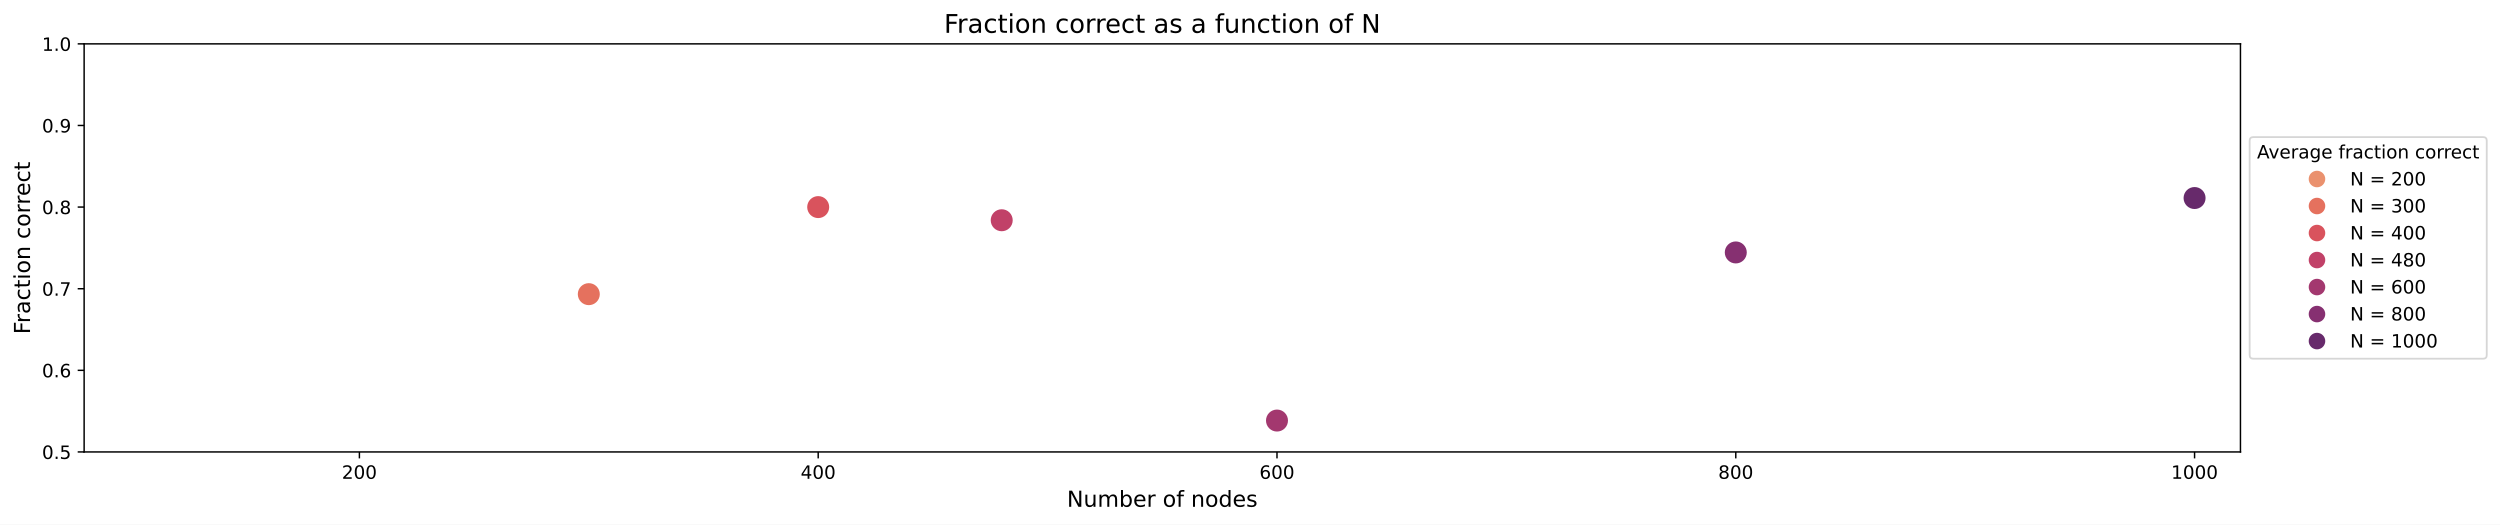
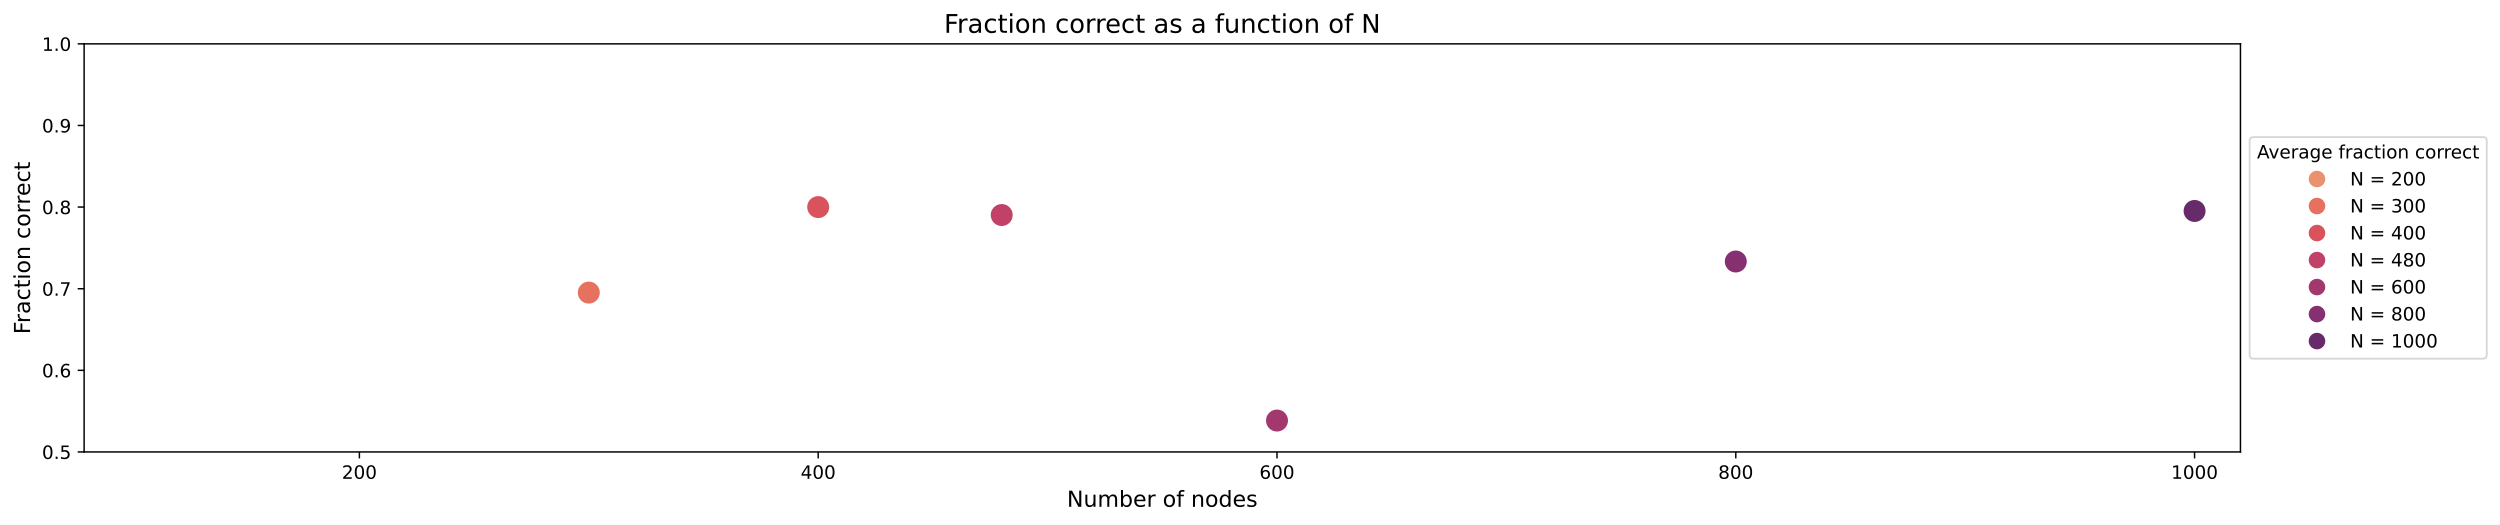
<svg xmlns="http://www.w3.org/2000/svg" xmlns:xlink="http://www.w3.org/1999/xlink" width="1358.562pt" height="285.09pt" viewBox="0 0 1358.562 285.09" version="1.1">
  <defs>
    <style type="text/css">*{stroke-linejoin: round; stroke-linecap: butt}</style>
  </defs>
  <g id="figure_1">
    <g id="patch_1">
      <path d="M 0 285.09  L 1358.562 285.09  L 1358.562 0  L 0 0  z " style="fill: #ffffff" />
    </g>
    <g id="axes_1">
      <g id="patch_2">
        <path d="M 45.717 245.598  L 1217.517 245.598  L 1217.517 23.838  L 45.717 23.838  z " style="fill: #ffffff" />
      </g>
      <g id="PathCollection_1">
        <defs>
-           <path id="C0_0_7d9f4963f1" d="M 0 5.477  C 1.453 5.477 2.846 4.9 3.873 3.873  C 4.9 2.846 5.477 1.453 5.477 -0  C 5.477 -1.453 4.9 -2.846 3.873 -3.873  C 2.846 -4.9 1.453 -5.477 0 -5.477  C -1.453 -5.477 -2.846 -4.9 -3.873 -3.873  C -4.9 -2.846 -5.477 -1.453 -5.477 0  C -5.477 1.453 -4.9 2.846 -3.873 3.873  C -2.846 4.9 -1.453 5.477 0 5.477  z " />
+           <path id="C0_0_4528e4d3c6" d="M 0 5.477  C 1.453 5.477 2.846 4.9 3.873 3.873  C 4.9 2.846 5.477 1.453 5.477 -0  C 5.477 -1.453 4.9 -2.846 3.873 -3.873  C 2.846 -4.9 1.453 -5.477 0 -5.477  C -1.453 -5.477 -2.846 -4.9 -3.873 -3.873  C -4.9 -2.846 -5.477 -1.453 -5.477 0  C -5.477 1.453 -4.9 2.846 -3.873 3.873  C -2.846 4.9 -1.453 5.477 0 5.477  z " />
        </defs>
-         <g clip-path="url(#p5b560fdd4e)">
-           <use xlink:href="#C0_0_7d9f4963f1" x="195.308" y="289.95" style="fill: #ea916e; stroke: #ea916e" />
-         </g>
-         <g clip-path="url(#p5b560fdd4e)">
-           <use xlink:href="#C0_0_7d9f4963f1" x="319.968" y="159.851" style="fill: #e5715e; stroke: #e5715e" />
-         </g>
-         <g clip-path="url(#p5b560fdd4e)">
-           <use xlink:href="#C0_0_7d9f4963f1" x="444.628" y="112.542" style="fill: #d9535d; stroke: #d9535d" />
-         </g>
-         <g clip-path="url(#p5b560fdd4e)">
-           <use xlink:href="#C0_0_7d9f4963f1" x="544.355" y="119.687" style="fill: #c14168; stroke: #c14168" />
-         </g>
-         <g clip-path="url(#p5b560fdd4e)">
-           <use xlink:href="#C0_0_7d9f4963f1" x="693.947" y="228.539" style="fill: #a3386f; stroke: #a3386f" />
-         </g>
-         <g clip-path="url(#p5b560fdd4e)">
-           <use xlink:href="#C0_0_7d9f4963f1" x="943.266" y="137.182" style="fill: #863071; stroke: #863071" />
-         </g>
-         <g clip-path="url(#p5b560fdd4e)">
-           <use xlink:href="#C0_0_7d9f4963f1" x="1192.585" y="107.614" style="fill: #672a6b; stroke: #672a6b" />
+         <g clip-path="url(#p56f1f42c63)">
+           <use xlink:href="#C0_0_4528e4d3c6" x="195.308" y="289.95" style="fill: #ea916e; stroke: #ea916e" />
+         </g>
+         <g clip-path="url(#p56f1f42c63)">
+           <use xlink:href="#C0_0_4528e4d3c6" x="319.968" y="159.006" style="fill: #e5715e; stroke: #e5715e" />
+         </g>
+         <g clip-path="url(#p56f1f42c63)">
+           <use xlink:href="#C0_0_4528e4d3c6" x="444.628" y="112.542" style="fill: #d9535d; stroke: #d9535d" />
+         </g>
+         <g clip-path="url(#p56f1f42c63)">
+           <use xlink:href="#C0_0_4528e4d3c6" x="544.355" y="116.854" style="fill: #c14168; stroke: #c14168" />
+         </g>
+         <g clip-path="url(#p56f1f42c63)">
+           <use xlink:href="#C0_0_4528e4d3c6" x="693.947" y="228.539" style="fill: #a3386f; stroke: #a3386f" />
+         </g>
+         <g clip-path="url(#p56f1f42c63)">
+           <use xlink:href="#C0_0_4528e4d3c6" x="943.266" y="142.11" style="fill: #863071; stroke: #863071" />
+         </g>
+         <g clip-path="url(#p56f1f42c63)">
+           <use xlink:href="#C0_0_4528e4d3c6" x="1192.585" y="114.643" style="fill: #672a6b; stroke: #672a6b" />
        </g>
      </g>
      <g id="matplotlib.axis_1">
        <g id="xtick_1">
          <g id="line2d_1">
            <defs>
-               <path id="md61216ff5f" d="M 0 0  L 0 3.5  " style="stroke: #000000; stroke-width: 0.8" />
-             </defs>
-             <g>
-               <use xlink:href="#md61216ff5f" x="195.308" y="245.598" style="stroke: #000000; stroke-width: 0.8" />
+               <path id="m7197f9987c" d="M 0 0  L 0 3.5  " style="stroke: #000000; stroke-width: 0.8" />
+             </defs>
+             <g>
+               <use xlink:href="#m7197f9987c" x="195.308" y="245.598" style="stroke: #000000; stroke-width: 0.8" />
            </g>
          </g>
          <g id="text_1">
            <g transform="translate(185.7646 260.1963) scale(0.1 -0.1)">
              <defs>
                <path id="DejaVuSans-32" d="M 1228 531  L 3431 531  L 3431 0  L 469 0  L 469 531  Q 828 903 1448 1529  Q 2069 2156 2228 2338  Q 2531 2678 2651 2914  Q 2772 3150 2772 3378  Q 2772 3750 2511 3984  Q 2250 4219 1831 4219  Q 1534 4219 1204 4116  Q 875 4013 500 3803  L 500 4441  Q 881 4594 1212 4672  Q 1544 4750 1819 4750  Q 2544 4750 2975 4387  Q 3406 4025 3406 3419  Q 3406 3131 3298 2873  Q 3191 2616 2906 2266  Q 2828 2175 2409 1742  Q 1991 1309 1228 531  z " transform="scale(0.015625)" />
                <path id="DejaVuSans-30" d="M 2034 4250  Q 1547 4250 1301 3770  Q 1056 3291 1056 2328  Q 1056 1369 1301 889  Q 1547 409 2034 409  Q 2525 409 2770 889  Q 3016 1369 3016 2328  Q 3016 3291 2770 3770  Q 2525 4250 2034 4250  z M 2034 4750  Q 2819 4750 3233 4129  Q 3647 3509 3647 2328  Q 3647 1150 3233 529  Q 2819 -91 2034 -91  Q 1250 -91 836 529  Q 422 1150 422 2328  Q 422 3509 836 4129  Q 1250 4750 2034 4750  z " transform="scale(0.015625)" />
              </defs>
              <use xlink:href="#DejaVuSans-32" />
              <use xlink:href="#DejaVuSans-30" transform="translate(63.62305 0)" />
              <use xlink:href="#DejaVuSans-30" transform="translate(127.2461 0)" />
            </g>
          </g>
        </g>
        <g id="xtick_2">
          <g id="line2d_2">
            <g>
-               <use xlink:href="#md61216ff5f" x="444.628" y="245.598" style="stroke: #000000; stroke-width: 0.8" />
+               <use xlink:href="#m7197f9987c" x="444.628" y="245.598" style="stroke: #000000; stroke-width: 0.8" />
            </g>
          </g>
          <g id="text_2">
            <g transform="translate(435.0838 260.1963) scale(0.1 -0.1)">
              <defs>
                <path id="DejaVuSans-34" d="M 2419 4116  L 825 1625  L 2419 1625  L 2419 4116  z M 2253 4666  L 3047 4666  L 3047 1625  L 3713 1625  L 3713 1100  L 3047 1100  L 3047 0  L 2419 0  L 2419 1100  L 313 1100  L 313 1709  L 2253 4666  z " transform="scale(0.015625)" />
              </defs>
              <use xlink:href="#DejaVuSans-34" />
              <use xlink:href="#DejaVuSans-30" transform="translate(63.62305 0)" />
              <use xlink:href="#DejaVuSans-30" transform="translate(127.2461 0)" />
            </g>
          </g>
        </g>
        <g id="xtick_3">
          <g id="line2d_3">
            <g>
-               <use xlink:href="#md61216ff5f" x="693.947" y="245.598" style="stroke: #000000; stroke-width: 0.8" />
+               <use xlink:href="#m7197f9987c" x="693.947" y="245.598" style="stroke: #000000; stroke-width: 0.8" />
            </g>
          </g>
          <g id="text_3">
            <g transform="translate(684.4029 260.1963) scale(0.1 -0.1)">
              <defs>
                <path id="DejaVuSans-36" d="M 2113 2584  Q 1688 2584 1439 2293  Q 1191 2003 1191 1497  Q 1191 994 1439 701  Q 1688 409 2113 409  Q 2538 409 2786 701  Q 3034 994 3034 1497  Q 3034 2003 2786 2293  Q 2538 2584 2113 2584  z M 3366 4563  L 3366 3988  Q 3128 4100 2886 4159  Q 2644 4219 2406 4219  Q 1781 4219 1451 3797  Q 1122 3375 1075 2522  Q 1259 2794 1537 2939  Q 1816 3084 2150 3084  Q 2853 3084 3261 2657  Q 3669 2231 3669 1497  Q 3669 778 3244 343  Q 2819 -91 2113 -91  Q 1303 -91 875 529  Q 447 1150 447 2328  Q 447 3434 972 4092  Q 1497 4750 2381 4750  Q 2619 4750 2861 4703  Q 3103 4656 3366 4563  z " transform="scale(0.015625)" />
              </defs>
              <use xlink:href="#DejaVuSans-36" />
              <use xlink:href="#DejaVuSans-30" transform="translate(63.62305 0)" />
              <use xlink:href="#DejaVuSans-30" transform="translate(127.2461 0)" />
            </g>
          </g>
        </g>
        <g id="xtick_4">
          <g id="line2d_4">
            <g>
-               <use xlink:href="#md61216ff5f" x="943.266" y="245.598" style="stroke: #000000; stroke-width: 0.8" />
+               <use xlink:href="#m7197f9987c" x="943.266" y="245.598" style="stroke: #000000; stroke-width: 0.8" />
            </g>
          </g>
          <g id="text_4">
            <g transform="translate(933.7221 260.1963) scale(0.1 -0.1)">
              <defs>
                <path id="DejaVuSans-38" d="M 2034 2216  Q 1584 2216 1326 1975  Q 1069 1734 1069 1313  Q 1069 891 1326 650  Q 1584 409 2034 409  Q 2484 409 2743 651  Q 3003 894 3003 1313  Q 3003 1734 2745 1975  Q 2488 2216 2034 2216  z M 1403 2484  Q 997 2584 770 2862  Q 544 3141 544 3541  Q 544 4100 942 4425  Q 1341 4750 2034 4750  Q 2731 4750 3128 4425  Q 3525 4100 3525 3541  Q 3525 3141 3298 2862  Q 3072 2584 2669 2484  Q 3125 2378 3379 2068  Q 3634 1759 3634 1313  Q 3634 634 3220 271  Q 2806 -91 2034 -91  Q 1263 -91 848 271  Q 434 634 434 1313  Q 434 1759 690 2068  Q 947 2378 1403 2484  z M 1172 3481  Q 1172 3119 1398 2916  Q 1625 2713 2034 2713  Q 2441 2713 2670 2916  Q 2900 3119 2900 3481  Q 2900 3844 2670 4047  Q 2441 4250 2034 4250  Q 1625 4250 1398 4047  Q 1172 3844 1172 3481  z " transform="scale(0.015625)" />
              </defs>
              <use xlink:href="#DejaVuSans-38" />
              <use xlink:href="#DejaVuSans-30" transform="translate(63.62305 0)" />
              <use xlink:href="#DejaVuSans-30" transform="translate(127.2461 0)" />
            </g>
          </g>
        </g>
        <g id="xtick_5">
          <g id="line2d_5">
            <g>
-               <use xlink:href="#md61216ff5f" x="1192.585" y="245.598" style="stroke: #000000; stroke-width: 0.8" />
+               <use xlink:href="#m7197f9987c" x="1192.585" y="245.598" style="stroke: #000000; stroke-width: 0.8" />
            </g>
          </g>
          <g id="text_5">
            <g transform="translate(1179.86 260.1963) scale(0.1 -0.1)">
              <defs>
                <path id="DejaVuSans-31" d="M 794 531  L 1825 531  L 1825 4091  L 703 3866  L 703 4441  L 1819 4666  L 2450 4666  L 2450 531  L 3481 531  L 3481 0  L 794 0  L 794 531  z " transform="scale(0.015625)" />
              </defs>
              <use xlink:href="#DejaVuSans-31" />
              <use xlink:href="#DejaVuSans-30" transform="translate(63.62305 0)" />
              <use xlink:href="#DejaVuSans-30" transform="translate(127.2461 0)" />
              <use xlink:href="#DejaVuSans-30" transform="translate(190.8691 0)" />
            </g>
          </g>
        </g>
        <g id="text_6">
          <g transform="translate(579.8162 275.3941) scale(0.12 -0.12)">
            <defs>
              <path id="DejaVuSans-4e" d="M 628 4666  L 1478 4666  L 3547 763  L 3547 4666  L 4159 4666  L 4159 0  L 3309 0  L 1241 3903  L 1241 0  L 628 0  L 628 4666  z " transform="scale(0.015625)" />
              <path id="DejaVuSans-75" d="M 544 1381  L 544 3500  L 1119 3500  L 1119 1403  Q 1119 906 1312 657  Q 1506 409 1894 409  Q 2359 409 2629 706  Q 2900 1003 2900 1516  L 2900 3500  L 3475 3500  L 3475 0  L 2900 0  L 2900 538  Q 2691 219 2414 64  Q 2138 -91 1772 -91  Q 1169 -91 856 284  Q 544 659 544 1381  z M 1991 3584  L 1991 3584  z " transform="scale(0.015625)" />
              <path id="DejaVuSans-6d" d="M 3328 2828  Q 3544 3216 3844 3400  Q 4144 3584 4550 3584  Q 5097 3584 5394 3201  Q 5691 2819 5691 2113  L 5691 0  L 5113 0  L 5113 2094  Q 5113 2597 4934 2840  Q 4756 3084 4391 3084  Q 3944 3084 3684 2787  Q 3425 2491 3425 1978  L 3425 0  L 2847 0  L 2847 2094  Q 2847 2600 2669 2842  Q 2491 3084 2119 3084  Q 1678 3084 1418 2786  Q 1159 2488 1159 1978  L 1159 0  L 581 0  L 581 3500  L 1159 3500  L 1159 2956  Q 1356 3278 1631 3431  Q 1906 3584 2284 3584  Q 2666 3584 2933 3390  Q 3200 3197 3328 2828  z " transform="scale(0.015625)" />
              <path id="DejaVuSans-62" d="M 3116 1747  Q 3116 2381 2855 2742  Q 2594 3103 2138 3103  Q 1681 3103 1420 2742  Q 1159 2381 1159 1747  Q 1159 1113 1420 752  Q 1681 391 2138 391  Q 2594 391 2855 752  Q 3116 1113 3116 1747  z M 1159 2969  Q 1341 3281 1617 3432  Q 1894 3584 2278 3584  Q 2916 3584 3314 3078  Q 3713 2572 3713 1747  Q 3713 922 3314 415  Q 2916 -91 2278 -91  Q 1894 -91 1617 61  Q 1341 213 1159 525  L 1159 0  L 581 0  L 581 4863  L 1159 4863  L 1159 2969  z " transform="scale(0.015625)" />
              <path id="DejaVuSans-65" d="M 3597 1894  L 3597 1613  L 953 1613  Q 991 1019 1311 708  Q 1631 397 2203 397  Q 2534 397 2845 478  Q 3156 559 3463 722  L 3463 178  Q 3153 47 2828 -22  Q 2503 -91 2169 -91  Q 1331 -91 842 396  Q 353 884 353 1716  Q 353 2575 817 3079  Q 1281 3584 2069 3584  Q 2775 3584 3186 3129  Q 3597 2675 3597 1894  z M 3022 2063  Q 3016 2534 2758 2815  Q 2500 3097 2075 3097  Q 1594 3097 1305 2825  Q 1016 2553 972 2059  L 3022 2063  z " transform="scale(0.015625)" />
              <path id="DejaVuSans-72" d="M 2631 2963  Q 2534 3019 2420 3045  Q 2306 3072 2169 3072  Q 1681 3072 1420 2755  Q 1159 2438 1159 1844  L 1159 0  L 581 0  L 581 3500  L 1159 3500  L 1159 2956  Q 1341 3275 1631 3429  Q 1922 3584 2338 3584  Q 2397 3584 2469 3576  Q 2541 3569 2628 3553  L 2631 2963  z " transform="scale(0.015625)" />
              <path id="DejaVuSans-20" transform="scale(0.015625)" />
              <path id="DejaVuSans-6f" d="M 1959 3097  Q 1497 3097 1228 2736  Q 959 2375 959 1747  Q 959 1119 1226 758  Q 1494 397 1959 397  Q 2419 397 2687 759  Q 2956 1122 2956 1747  Q 2956 2369 2687 2733  Q 2419 3097 1959 3097  z M 1959 3584  Q 2709 3584 3137 3096  Q 3566 2609 3566 1747  Q 3566 888 3137 398  Q 2709 -91 1959 -91  Q 1206 -91 779 398  Q 353 888 353 1747  Q 353 2609 779 3096  Q 1206 3584 1959 3584  z " transform="scale(0.015625)" />
              <path id="DejaVuSans-66" d="M 2375 4863  L 2375 4384  L 1825 4384  Q 1516 4384 1395 4259  Q 1275 4134 1275 3809  L 1275 3500  L 2222 3500  L 2222 3053  L 1275 3053  L 1275 0  L 697 0  L 697 3053  L 147 3053  L 147 3500  L 697 3500  L 697 3744  Q 697 4328 969 4595  Q 1241 4863 1831 4863  L 2375 4863  z " transform="scale(0.015625)" />
              <path id="DejaVuSans-6e" d="M 3513 2113  L 3513 0  L 2938 0  L 2938 2094  Q 2938 2591 2744 2837  Q 2550 3084 2163 3084  Q 1697 3084 1428 2787  Q 1159 2491 1159 1978  L 1159 0  L 581 0  L 581 3500  L 1159 3500  L 1159 2956  Q 1366 3272 1645 3428  Q 1925 3584 2291 3584  Q 2894 3584 3203 3211  Q 3513 2838 3513 2113  z " transform="scale(0.015625)" />
              <path id="DejaVuSans-64" d="M 2906 2969  L 2906 4863  L 3481 4863  L 3481 0  L 2906 0  L 2906 525  Q 2725 213 2448 61  Q 2172 -91 1784 -91  Q 1150 -91 751 415  Q 353 922 353 1747  Q 353 2572 751 3078  Q 1150 3584 1784 3584  Q 2172 3584 2448 3432  Q 2725 3281 2906 2969  z M 947 1747  Q 947 1113 1208 752  Q 1469 391 1925 391  Q 2381 391 2643 752  Q 2906 1113 2906 1747  Q 2906 2381 2643 2742  Q 2381 3103 1925 3103  Q 1469 3103 1208 2742  Q 947 2381 947 1747  z " transform="scale(0.015625)" />
              <path id="DejaVuSans-73" d="M 2834 3397  L 2834 2853  Q 2591 2978 2328 3040  Q 2066 3103 1784 3103  Q 1356 3103 1142 2972  Q 928 2841 928 2578  Q 928 2378 1081 2264  Q 1234 2150 1697 2047  L 1894 2003  Q 2506 1872 2764 1633  Q 3022 1394 3022 966  Q 3022 478 2636 193  Q 2250 -91 1575 -91  Q 1294 -91 989 -36  Q 684 19 347 128  L 347 722  Q 666 556 975 473  Q 1284 391 1588 391  Q 1994 391 2212 530  Q 2431 669 2431 922  Q 2431 1156 2273 1281  Q 2116 1406 1581 1522  L 1381 1569  Q 847 1681 609 1914  Q 372 2147 372 2553  Q 372 3047 722 3315  Q 1072 3584 1716 3584  Q 2034 3584 2315 3537  Q 2597 3491 2834 3397  z " transform="scale(0.015625)" />
            </defs>
            <use xlink:href="#DejaVuSans-4e" />
            <use xlink:href="#DejaVuSans-75" transform="translate(74.80469 0)" />
            <use xlink:href="#DejaVuSans-6d" transform="translate(138.1836 0)" />
            <use xlink:href="#DejaVuSans-62" transform="translate(235.5957 0)" />
            <use xlink:href="#DejaVuSans-65" transform="translate(299.0723 0)" />
            <use xlink:href="#DejaVuSans-72" transform="translate(360.5957 0)" />
            <use xlink:href="#DejaVuSans-20" transform="translate(401.709 0)" />
            <use xlink:href="#DejaVuSans-6f" transform="translate(433.4961 0)" />
            <use xlink:href="#DejaVuSans-66" transform="translate(494.6777 0)" />
            <use xlink:href="#DejaVuSans-20" transform="translate(529.8828 0)" />
            <use xlink:href="#DejaVuSans-6e" transform="translate(561.6699 0)" />
            <use xlink:href="#DejaVuSans-6f" transform="translate(625.0488 0)" />
            <use xlink:href="#DejaVuSans-64" transform="translate(686.2305 0)" />
            <use xlink:href="#DejaVuSans-65" transform="translate(749.707 0)" />
            <use xlink:href="#DejaVuSans-73" transform="translate(811.2305 0)" />
          </g>
        </g>
      </g>
      <g id="matplotlib.axis_2">
        <g id="ytick_1">
          <g id="line2d_6">
            <defs>
-               <path id="md59dcb828c" d="M 0 0  L -3.5 0  " style="stroke: #000000; stroke-width: 0.8" />
-             </defs>
-             <g>
-               <use xlink:href="#md59dcb828c" x="45.717" y="245.598" style="stroke: #000000; stroke-width: 0.8" />
+               <path id="ma5177aebe3" d="M 0 0  L -3.5 0  " style="stroke: #000000; stroke-width: 0.8" />
+             </defs>
+             <g>
+               <use xlink:href="#ma5177aebe3" x="45.717" y="245.598" style="stroke: #000000; stroke-width: 0.8" />
            </g>
          </g>
          <g id="text_7">
            <g transform="translate(22.81375 249.397) scale(0.1 -0.1)">
              <defs>
                <path id="DejaVuSans-2e" d="M 684 794  L 1344 794  L 1344 0  L 684 0  L 684 794  z " transform="scale(0.015625)" />
                <path id="DejaVuSans-35" d="M 691 4666  L 3169 4666  L 3169 4134  L 1269 4134  L 1269 2991  Q 1406 3038 1543 3061  Q 1681 3084 1819 3084  Q 2600 3084 3056 2656  Q 3513 2228 3513 1497  Q 3513 744 3044 326  Q 2575 -91 1722 -91  Q 1428 -91 1123 -41  Q 819 9 494 109  L 494 744  Q 775 591 1075 516  Q 1375 441 1709 441  Q 2250 441 2565 725  Q 2881 1009 2881 1497  Q 2881 1984 2565 2268  Q 2250 2553 1709 2553  Q 1456 2553 1204 2497  Q 953 2441 691 2322  L 691 4666  z " transform="scale(0.015625)" />
              </defs>
              <use xlink:href="#DejaVuSans-30" />
              <use xlink:href="#DejaVuSans-2e" transform="translate(63.62305 0)" />
              <use xlink:href="#DejaVuSans-35" transform="translate(95.41016 0)" />
            </g>
          </g>
        </g>
        <g id="ytick_2">
          <g id="line2d_7">
            <g>
-               <use xlink:href="#md59dcb828c" x="45.717" y="201.246" style="stroke: #000000; stroke-width: 0.8" />
+               <use xlink:href="#ma5177aebe3" x="45.717" y="201.246" style="stroke: #000000; stroke-width: 0.8" />
            </g>
          </g>
          <g id="text_8">
            <g transform="translate(22.81375 205.045) scale(0.1 -0.1)">
              <use xlink:href="#DejaVuSans-30" />
              <use xlink:href="#DejaVuSans-2e" transform="translate(63.62305 0)" />
              <use xlink:href="#DejaVuSans-36" transform="translate(95.41016 0)" />
            </g>
          </g>
        </g>
        <g id="ytick_3">
          <g id="line2d_8">
            <g>
-               <use xlink:href="#md59dcb828c" x="45.717" y="156.894" style="stroke: #000000; stroke-width: 0.8" />
+               <use xlink:href="#ma5177aebe3" x="45.717" y="156.894" style="stroke: #000000; stroke-width: 0.8" />
            </g>
          </g>
          <g id="text_9">
            <g transform="translate(22.81375 160.693) scale(0.1 -0.1)">
              <defs>
                <path id="DejaVuSans-37" d="M 525 4666  L 3525 4666  L 3525 4397  L 1831 0  L 1172 0  L 2766 4134  L 525 4134  L 525 4666  z " transform="scale(0.015625)" />
              </defs>
              <use xlink:href="#DejaVuSans-30" />
              <use xlink:href="#DejaVuSans-2e" transform="translate(63.62305 0)" />
              <use xlink:href="#DejaVuSans-37" transform="translate(95.41016 0)" />
            </g>
          </g>
        </g>
        <g id="ytick_4">
          <g id="line2d_9">
            <g>
-               <use xlink:href="#md59dcb828c" x="45.717" y="112.542" style="stroke: #000000; stroke-width: 0.8" />
+               <use xlink:href="#ma5177aebe3" x="45.717" y="112.542" style="stroke: #000000; stroke-width: 0.8" />
            </g>
          </g>
          <g id="text_10">
            <g transform="translate(22.81375 116.341) scale(0.1 -0.1)">
              <use xlink:href="#DejaVuSans-30" />
              <use xlink:href="#DejaVuSans-2e" transform="translate(63.62305 0)" />
              <use xlink:href="#DejaVuSans-38" transform="translate(95.41016 0)" />
            </g>
          </g>
        </g>
        <g id="ytick_5">
          <g id="line2d_10">
            <g>
-               <use xlink:href="#md59dcb828c" x="45.717" y="68.19" style="stroke: #000000; stroke-width: 0.8" />
+               <use xlink:href="#ma5177aebe3" x="45.717" y="68.19" style="stroke: #000000; stroke-width: 0.8" />
            </g>
          </g>
          <g id="text_11">
            <g transform="translate(22.81375 71.98903) scale(0.1 -0.1)">
              <defs>
                <path id="DejaVuSans-39" d="M 703 97  L 703 672  Q 941 559 1184 500  Q 1428 441 1663 441  Q 2288 441 2617 861  Q 2947 1281 2994 2138  Q 2813 1869 2534 1725  Q 2256 1581 1919 1581  Q 1219 1581 811 2004  Q 403 2428 403 3163  Q 403 3881 828 4315  Q 1253 4750 1959 4750  Q 2769 4750 3195 4129  Q 3622 3509 3622 2328  Q 3622 1225 3098 567  Q 2575 -91 1691 -91  Q 1453 -91 1209 -44  Q 966 3 703 97  z M 1959 2075  Q 2384 2075 2632 2365  Q 2881 2656 2881 3163  Q 2881 3666 2632 3958  Q 2384 4250 1959 4250  Q 1534 4250 1286 3958  Q 1038 3666 1038 3163  Q 1038 2656 1286 2365  Q 1534 2075 1959 2075  z " transform="scale(0.015625)" />
              </defs>
              <use xlink:href="#DejaVuSans-30" />
              <use xlink:href="#DejaVuSans-2e" transform="translate(63.62305 0)" />
              <use xlink:href="#DejaVuSans-39" transform="translate(95.41016 0)" />
            </g>
          </g>
        </g>
        <g id="ytick_6">
          <g id="line2d_11">
            <g>
-               <use xlink:href="#md59dcb828c" x="45.717" y="23.838" style="stroke: #000000; stroke-width: 0.8" />
+               <use xlink:href="#ma5177aebe3" x="45.717" y="23.838" style="stroke: #000000; stroke-width: 0.8" />
            </g>
          </g>
          <g id="text_12">
            <g transform="translate(22.81375 27.63703) scale(0.1 -0.1)">
              <use xlink:href="#DejaVuSans-31" />
              <use xlink:href="#DejaVuSans-2e" transform="translate(63.62305 0)" />
              <use xlink:href="#DejaVuSans-30" transform="translate(95.41016 0)" />
            </g>
          </g>
        </g>
        <g id="text_13">
          <g transform="translate(16.31812 181.5825) rotate(-90) scale(0.12 -0.12)">
            <defs>
              <path id="DejaVuSans-46" d="M 628 4666  L 3309 4666  L 3309 4134  L 1259 4134  L 1259 2759  L 3109 2759  L 3109 2228  L 1259 2228  L 1259 0  L 628 0  L 628 4666  z " transform="scale(0.015625)" />
              <path id="DejaVuSans-61" d="M 2194 1759  Q 1497 1759 1228 1600  Q 959 1441 959 1056  Q 959 750 1161 570  Q 1363 391 1709 391  Q 2188 391 2477 730  Q 2766 1069 2766 1631  L 2766 1759  L 2194 1759  z M 3341 1997  L 3341 0  L 2766 0  L 2766 531  Q 2569 213 2275 61  Q 1981 -91 1556 -91  Q 1019 -91 701 211  Q 384 513 384 1019  Q 384 1609 779 1909  Q 1175 2209 1959 2209  L 2766 2209  L 2766 2266  Q 2766 2663 2505 2880  Q 2244 3097 1772 3097  Q 1472 3097 1187 3025  Q 903 2953 641 2809  L 641 3341  Q 956 3463 1253 3523  Q 1550 3584 1831 3584  Q 2591 3584 2966 3190  Q 3341 2797 3341 1997  z " transform="scale(0.015625)" />
              <path id="DejaVuSans-63" d="M 3122 3366  L 3122 2828  Q 2878 2963 2633 3030  Q 2388 3097 2138 3097  Q 1578 3097 1268 2742  Q 959 2388 959 1747  Q 959 1106 1268 751  Q 1578 397 2138 397  Q 2388 397 2633 464  Q 2878 531 3122 666  L 3122 134  Q 2881 22 2623 -34  Q 2366 -91 2075 -91  Q 1284 -91 818 406  Q 353 903 353 1747  Q 353 2603 823 3093  Q 1294 3584 2113 3584  Q 2378 3584 2631 3529  Q 2884 3475 3122 3366  z " transform="scale(0.015625)" />
              <path id="DejaVuSans-74" d="M 1172 4494  L 1172 3500  L 2356 3500  L 2356 3053  L 1172 3053  L 1172 1153  Q 1172 725 1289 603  Q 1406 481 1766 481  L 2356 481  L 2356 0  L 1766 0  Q 1100 0 847 248  Q 594 497 594 1153  L 594 3053  L 172 3053  L 172 3500  L 594 3500  L 594 4494  L 1172 4494  z " transform="scale(0.015625)" />
              <path id="DejaVuSans-69" d="M 603 3500  L 1178 3500  L 1178 0  L 603 0  L 603 3500  z M 603 4863  L 1178 4863  L 1178 4134  L 603 4134  L 603 4863  z " transform="scale(0.015625)" />
            </defs>
            <use xlink:href="#DejaVuSans-46" />
            <use xlink:href="#DejaVuSans-72" transform="translate(50.26953 0)" />
            <use xlink:href="#DejaVuSans-61" transform="translate(91.38281 0)" />
            <use xlink:href="#DejaVuSans-63" transform="translate(152.6621 0)" />
            <use xlink:href="#DejaVuSans-74" transform="translate(207.6426 0)" />
            <use xlink:href="#DejaVuSans-69" transform="translate(246.8516 0)" />
            <use xlink:href="#DejaVuSans-6f" transform="translate(274.6348 0)" />
            <use xlink:href="#DejaVuSans-6e" transform="translate(335.8164 0)" />
            <use xlink:href="#DejaVuSans-20" transform="translate(399.1953 0)" />
            <use xlink:href="#DejaVuSans-63" transform="translate(430.9824 0)" />
            <use xlink:href="#DejaVuSans-6f" transform="translate(485.9629 0)" />
            <use xlink:href="#DejaVuSans-72" transform="translate(547.1445 0)" />
            <use xlink:href="#DejaVuSans-72" transform="translate(586.5078 0)" />
            <use xlink:href="#DejaVuSans-65" transform="translate(625.3711 0)" />
            <use xlink:href="#DejaVuSans-63" transform="translate(686.8945 0)" />
            <use xlink:href="#DejaVuSans-74" transform="translate(741.875 0)" />
          </g>
        </g>
      </g>
      <g id="patch_3">
        <path d="M 45.717 245.598  L 45.717 23.838  " style="fill: none; stroke: #000000; stroke-width: 0.8; stroke-linejoin: miter; stroke-linecap: square" />
      </g>
      <g id="patch_4">
        <path d="M 1217.517 245.598  L 1217.517 23.838  " style="fill: none; stroke: #000000; stroke-width: 0.8; stroke-linejoin: miter; stroke-linecap: square" />
      </g>
      <g id="patch_5">
        <path d="M 45.717 245.598  L 1217.517 245.598  " style="fill: none; stroke: #000000; stroke-width: 0.8; stroke-linejoin: miter; stroke-linecap: square" />
      </g>
      <g id="patch_6">
        <path d="M 45.717 23.838  L 1217.517 23.838  " style="fill: none; stroke: #000000; stroke-width: 0.8; stroke-linejoin: miter; stroke-linecap: square" />
      </g>
      <g id="text_14">
        <g transform="translate(513.0139 17.83781) scale(0.14 -0.14)">
          <use xlink:href="#DejaVuSans-46" />
          <use xlink:href="#DejaVuSans-72" transform="translate(50.26953 0)" />
          <use xlink:href="#DejaVuSans-61" transform="translate(91.38281 0)" />
          <use xlink:href="#DejaVuSans-63" transform="translate(152.6621 0)" />
          <use xlink:href="#DejaVuSans-74" transform="translate(207.6426 0)" />
          <use xlink:href="#DejaVuSans-69" transform="translate(246.8516 0)" />
          <use xlink:href="#DejaVuSans-6f" transform="translate(274.6348 0)" />
          <use xlink:href="#DejaVuSans-6e" transform="translate(335.8164 0)" />
          <use xlink:href="#DejaVuSans-20" transform="translate(399.1953 0)" />
          <use xlink:href="#DejaVuSans-63" transform="translate(430.9824 0)" />
          <use xlink:href="#DejaVuSans-6f" transform="translate(485.9629 0)" />
          <use xlink:href="#DejaVuSans-72" transform="translate(547.1445 0)" />
          <use xlink:href="#DejaVuSans-72" transform="translate(586.5078 0)" />
          <use xlink:href="#DejaVuSans-65" transform="translate(625.3711 0)" />
          <use xlink:href="#DejaVuSans-63" transform="translate(686.8945 0)" />
          <use xlink:href="#DejaVuSans-74" transform="translate(741.875 0)" />
          <use xlink:href="#DejaVuSans-20" transform="translate(781.084 0)" />
          <use xlink:href="#DejaVuSans-61" transform="translate(812.8711 0)" />
          <use xlink:href="#DejaVuSans-73" transform="translate(874.1504 0)" />
          <use xlink:href="#DejaVuSans-20" transform="translate(926.25 0)" />
          <use xlink:href="#DejaVuSans-61" transform="translate(958.0371 0)" />
          <use xlink:href="#DejaVuSans-20" transform="translate(1019.316 0)" />
          <use xlink:href="#DejaVuSans-66" transform="translate(1051.104 0)" />
          <use xlink:href="#DejaVuSans-75" transform="translate(1086.309 0)" />
          <use xlink:href="#DejaVuSans-6e" transform="translate(1149.688 0)" />
          <use xlink:href="#DejaVuSans-63" transform="translate(1213.066 0)" />
          <use xlink:href="#DejaVuSans-74" transform="translate(1268.047 0)" />
          <use xlink:href="#DejaVuSans-69" transform="translate(1307.256 0)" />
          <use xlink:href="#DejaVuSans-6f" transform="translate(1335.039 0)" />
          <use xlink:href="#DejaVuSans-6e" transform="translate(1396.221 0)" />
          <use xlink:href="#DejaVuSans-20" transform="translate(1459.6 0)" />
          <use xlink:href="#DejaVuSans-6f" transform="translate(1491.387 0)" />
          <use xlink:href="#DejaVuSans-66" transform="translate(1552.568 0)" />
          <use xlink:href="#DejaVuSans-20" transform="translate(1587.773 0)" />
          <use xlink:href="#DejaVuSans-4e" transform="translate(1619.561 0)" />
        </g>
      </g>
      <g id="legend_1">
        <g id="patch_7">
          <path d="M 1224.517 194.93  L 1349.362 194.93  Q 1351.362 194.93 1351.362 192.93  L 1351.362 76.505  Q 1351.362 74.505 1349.362 74.505  L 1224.517 74.505  Q 1222.517 74.505 1222.517 76.505  L 1222.517 192.93  Q 1222.517 194.93 1224.517 194.93  z " style="fill: #ffffff; opacity: 0.8; stroke: #cccccc; stroke-linejoin: miter" />
        </g>
        <g id="text_15">
          <g transform="translate(1226.517 86.10375) scale(0.1 -0.1)">
            <defs>
              <path id="DejaVuSans-41" d="M 2188 4044  L 1331 1722  L 3047 1722  L 2188 4044  z M 1831 4666  L 2547 4666  L 4325 0  L 3669 0  L 3244 1197  L 1141 1197  L 716 0  L 50 0  L 1831 4666  z " transform="scale(0.015625)" />
              <path id="DejaVuSans-76" d="M 191 3500  L 800 3500  L 1894 563  L 2988 3500  L 3597 3500  L 2284 0  L 1503 0  L 191 3500  z " transform="scale(0.015625)" />
              <path id="DejaVuSans-67" d="M 2906 1791  Q 2906 2416 2648 2759  Q 2391 3103 1925 3103  Q 1463 3103 1205 2759  Q 947 2416 947 1791  Q 947 1169 1205 825  Q 1463 481 1925 481  Q 2391 481 2648 825  Q 2906 1169 2906 1791  z M 3481 434  Q 3481 -459 3084 -895  Q 2688 -1331 1869 -1331  Q 1566 -1331 1297 -1286  Q 1028 -1241 775 -1147  L 775 -588  Q 1028 -725 1275 -790  Q 1522 -856 1778 -856  Q 2344 -856 2625 -561  Q 2906 -266 2906 331  L 2906 616  Q 2728 306 2450 153  Q 2172 0 1784 0  Q 1141 0 747 490  Q 353 981 353 1791  Q 353 2603 747 3093  Q 1141 3584 1784 3584  Q 2172 3584 2450 3431  Q 2728 3278 2906 2969  L 2906 3500  L 3481 3500  L 3481 434  z " transform="scale(0.015625)" />
            </defs>
            <use xlink:href="#DejaVuSans-41" />
            <use xlink:href="#DejaVuSans-76" transform="translate(62.5332 0)" />
            <use xlink:href="#DejaVuSans-65" transform="translate(121.7129 0)" />
            <use xlink:href="#DejaVuSans-72" transform="translate(183.2363 0)" />
            <use xlink:href="#DejaVuSans-61" transform="translate(224.3496 0)" />
            <use xlink:href="#DejaVuSans-67" transform="translate(285.6289 0)" />
            <use xlink:href="#DejaVuSans-65" transform="translate(349.1055 0)" />
            <use xlink:href="#DejaVuSans-20" transform="translate(410.6289 0)" />
            <use xlink:href="#DejaVuSans-66" transform="translate(442.416 0)" />
            <use xlink:href="#DejaVuSans-72" transform="translate(477.6211 0)" />
            <use xlink:href="#DejaVuSans-61" transform="translate(518.7344 0)" />
            <use xlink:href="#DejaVuSans-63" transform="translate(580.0137 0)" />
            <use xlink:href="#DejaVuSans-74" transform="translate(634.9941 0)" />
            <use xlink:href="#DejaVuSans-69" transform="translate(674.2031 0)" />
            <use xlink:href="#DejaVuSans-6f" transform="translate(701.9863 0)" />
            <use xlink:href="#DejaVuSans-6e" transform="translate(763.168 0)" />
            <use xlink:href="#DejaVuSans-20" transform="translate(826.5469 0)" />
            <use xlink:href="#DejaVuSans-63" transform="translate(858.334 0)" />
            <use xlink:href="#DejaVuSans-6f" transform="translate(913.3145 0)" />
            <use xlink:href="#DejaVuSans-72" transform="translate(974.4961 0)" />
            <use xlink:href="#DejaVuSans-72" transform="translate(1013.859 0)" />
            <use xlink:href="#DejaVuSans-65" transform="translate(1052.723 0)" />
            <use xlink:href="#DejaVuSans-63" transform="translate(1114.246 0)" />
            <use xlink:href="#DejaVuSans-74" transform="translate(1169.227 0)" />
          </g>
        </g>
        <g id="line2d_12">
          <path d="M 1249.106 97.282  L 1259.106 97.282  L 1269.106 97.282  " style="fill: none; stroke: #ffffff; stroke-width: 1.5; stroke-linecap: square" />
          <defs>
-             <path id="m4d6cc8d662" d="M 0 5  C 1.326 5 2.598 4.473 3.536 3.536  C 4.473 2.598 5 1.326 5 0  C 5 -1.326 4.473 -2.598 3.536 -3.536  C 2.598 -4.473 1.326 -5 0 -5  C -1.326 -5 -2.598 -4.473 -3.536 -3.536  C -4.473 -2.598 -5 -1.326 -5 0  C -5 1.326 -4.473 2.598 -3.536 3.536  C -2.598 4.473 -1.326 5 0 5  z " style="stroke: #ffffff" />
-           </defs>
-           <g>
-             <use xlink:href="#m4d6cc8d662" x="1259.106" y="97.282" style="fill: #ea916e; stroke: #ffffff" />
+             <path id="m3cd6aeae26" d="M 0 5  C 1.326 5 2.598 4.473 3.536 3.536  C 4.473 2.598 5 1.326 5 0  C 5 -1.326 4.473 -2.598 3.536 -3.536  C 2.598 -4.473 1.326 -5 0 -5  C -1.326 -5 -2.598 -4.473 -3.536 -3.536  C -4.473 -2.598 -5 -1.326 -5 0  C -5 1.326 -4.473 2.598 -3.536 3.536  C -2.598 4.473 -1.326 5 0 5  z " style="stroke: #ffffff" />
+           </defs>
+           <g>
+             <use xlink:href="#m3cd6aeae26" x="1259.106" y="97.282" style="fill: #ea916e; stroke: #ffffff" />
          </g>
        </g>
        <g id="text_16">
          <g transform="translate(1277.106 100.7819) scale(0.1 -0.1)">
            <defs>
              <path id="DejaVuSans-3d" d="M 678 2906  L 4684 2906  L 4684 2381  L 678 2381  L 678 2906  z M 678 1631  L 4684 1631  L 4684 1100  L 678 1100  L 678 1631  z " transform="scale(0.015625)" />
            </defs>
            <use xlink:href="#DejaVuSans-4e" />
            <use xlink:href="#DejaVuSans-20" transform="translate(74.80469 0)" />
            <use xlink:href="#DejaVuSans-3d" transform="translate(106.5918 0)" />
            <use xlink:href="#DejaVuSans-20" transform="translate(190.3809 0)" />
            <use xlink:href="#DejaVuSans-32" transform="translate(222.168 0)" />
            <use xlink:href="#DejaVuSans-30" transform="translate(285.791 0)" />
            <use xlink:href="#DejaVuSans-30" transform="translate(349.4141 0)" />
          </g>
        </g>
        <g id="line2d_13">
          <path d="M 1249.106 111.96  L 1259.106 111.96  L 1269.106 111.96  " style="fill: none; stroke: #ffffff; stroke-width: 1.5; stroke-linecap: square" />
          <defs>
-             <path id="m8a34ec4b46" d="M 0 5  C 1.326 5 2.598 4.473 3.536 3.536  C 4.473 2.598 5 1.326 5 0  C 5 -1.326 4.473 -2.598 3.536 -3.536  C 2.598 -4.473 1.326 -5 0 -5  C -1.326 -5 -2.598 -4.473 -3.536 -3.536  C -4.473 -2.598 -5 -1.326 -5 0  C -5 1.326 -4.473 2.598 -3.536 3.536  C -2.598 4.473 -1.326 5 0 5  z " style="stroke: #ffffff" />
-           </defs>
-           <g>
-             <use xlink:href="#m8a34ec4b46" x="1259.106" y="111.96" style="fill: #e5715e; stroke: #ffffff" />
+             <path id="m8ab577b8d4" d="M 0 5  C 1.326 5 2.598 4.473 3.536 3.536  C 4.473 2.598 5 1.326 5 0  C 5 -1.326 4.473 -2.598 3.536 -3.536  C 2.598 -4.473 1.326 -5 0 -5  C -1.326 -5 -2.598 -4.473 -3.536 -3.536  C -4.473 -2.598 -5 -1.326 -5 0  C -5 1.326 -4.473 2.598 -3.536 3.536  C -2.598 4.473 -1.326 5 0 5  z " style="stroke: #ffffff" />
+           </defs>
+           <g>
+             <use xlink:href="#m8ab577b8d4" x="1259.106" y="111.96" style="fill: #e5715e; stroke: #ffffff" />
          </g>
        </g>
        <g id="text_17">
          <g transform="translate(1277.106 115.46) scale(0.1 -0.1)">
            <defs>
              <path id="DejaVuSans-33" d="M 2597 2516  Q 3050 2419 3304 2112  Q 3559 1806 3559 1356  Q 3559 666 3084 287  Q 2609 -91 1734 -91  Q 1441 -91 1130 -33  Q 819 25 488 141  L 488 750  Q 750 597 1062 519  Q 1375 441 1716 441  Q 2309 441 2620 675  Q 2931 909 2931 1356  Q 2931 1769 2642 2001  Q 2353 2234 1838 2234  L 1294 2234  L 1294 2753  L 1863 2753  Q 2328 2753 2575 2939  Q 2822 3125 2822 3475  Q 2822 3834 2567 4026  Q 2313 4219 1838 4219  Q 1578 4219 1281 4162  Q 984 4106 628 3988  L 628 4550  Q 988 4650 1302 4700  Q 1616 4750 1894 4750  Q 2613 4750 3031 4423  Q 3450 4097 3450 3541  Q 3450 3153 3228 2886  Q 3006 2619 2597 2516  z " transform="scale(0.015625)" />
            </defs>
            <use xlink:href="#DejaVuSans-4e" />
            <use xlink:href="#DejaVuSans-20" transform="translate(74.80469 0)" />
            <use xlink:href="#DejaVuSans-3d" transform="translate(106.5918 0)" />
            <use xlink:href="#DejaVuSans-20" transform="translate(190.3809 0)" />
            <use xlink:href="#DejaVuSans-33" transform="translate(222.168 0)" />
            <use xlink:href="#DejaVuSans-30" transform="translate(285.791 0)" />
            <use xlink:href="#DejaVuSans-30" transform="translate(349.4141 0)" />
          </g>
        </g>
        <g id="line2d_14">
          <path d="M 1249.106 126.638  L 1259.106 126.638  L 1269.106 126.638  " style="fill: none; stroke: #ffffff; stroke-width: 1.5; stroke-linecap: square" />
          <defs>
-             <path id="m75883ca3c5" d="M 0 5  C 1.326 5 2.598 4.473 3.536 3.536  C 4.473 2.598 5 1.326 5 0  C 5 -1.326 4.473 -2.598 3.536 -3.536  C 2.598 -4.473 1.326 -5 0 -5  C -1.326 -5 -2.598 -4.473 -3.536 -3.536  C -4.473 -2.598 -5 -1.326 -5 0  C -5 1.326 -4.473 2.598 -3.536 3.536  C -2.598 4.473 -1.326 5 0 5  z " style="stroke: #ffffff" />
-           </defs>
-           <g>
-             <use xlink:href="#m75883ca3c5" x="1259.106" y="126.638" style="fill: #d9535d; stroke: #ffffff" />
+             <path id="ma21e1fcb76" d="M 0 5  C 1.326 5 2.598 4.473 3.536 3.536  C 4.473 2.598 5 1.326 5 0  C 5 -1.326 4.473 -2.598 3.536 -3.536  C 2.598 -4.473 1.326 -5 0 -5  C -1.326 -5 -2.598 -4.473 -3.536 -3.536  C -4.473 -2.598 -5 -1.326 -5 0  C -5 1.326 -4.473 2.598 -3.536 3.536  C -2.598 4.473 -1.326 5 0 5  z " style="stroke: #ffffff" />
+           </defs>
+           <g>
+             <use xlink:href="#ma21e1fcb76" x="1259.106" y="126.638" style="fill: #d9535d; stroke: #ffffff" />
          </g>
        </g>
        <g id="text_18">
          <g transform="translate(1277.106 130.1381) scale(0.1 -0.1)">
            <use xlink:href="#DejaVuSans-4e" />
            <use xlink:href="#DejaVuSans-20" transform="translate(74.80469 0)" />
            <use xlink:href="#DejaVuSans-3d" transform="translate(106.5918 0)" />
            <use xlink:href="#DejaVuSans-20" transform="translate(190.3809 0)" />
            <use xlink:href="#DejaVuSans-34" transform="translate(222.168 0)" />
            <use xlink:href="#DejaVuSans-30" transform="translate(285.791 0)" />
            <use xlink:href="#DejaVuSans-30" transform="translate(349.4141 0)" />
          </g>
        </g>
        <g id="line2d_15">
          <path d="M 1249.106 141.316  L 1259.106 141.316  L 1269.106 141.316  " style="fill: none; stroke: #ffffff; stroke-width: 1.5; stroke-linecap: square" />
          <defs>
-             <path id="m332b3628e6" d="M 0 5  C 1.326 5 2.598 4.473 3.536 3.536  C 4.473 2.598 5 1.326 5 0  C 5 -1.326 4.473 -2.598 3.536 -3.536  C 2.598 -4.473 1.326 -5 0 -5  C -1.326 -5 -2.598 -4.473 -3.536 -3.536  C -4.473 -2.598 -5 -1.326 -5 0  C -5 1.326 -4.473 2.598 -3.536 3.536  C -2.598 4.473 -1.326 5 0 5  z " style="stroke: #ffffff" />
-           </defs>
-           <g>
-             <use xlink:href="#m332b3628e6" x="1259.106" y="141.316" style="fill: #c14168; stroke: #ffffff" />
+             <path id="ma86ee8eea2" d="M 0 5  C 1.326 5 2.598 4.473 3.536 3.536  C 4.473 2.598 5 1.326 5 0  C 5 -1.326 4.473 -2.598 3.536 -3.536  C 2.598 -4.473 1.326 -5 0 -5  C -1.326 -5 -2.598 -4.473 -3.536 -3.536  C -4.473 -2.598 -5 -1.326 -5 0  C -5 1.326 -4.473 2.598 -3.536 3.536  C -2.598 4.473 -1.326 5 0 5  z " style="stroke: #ffffff" />
+           </defs>
+           <g>
+             <use xlink:href="#ma86ee8eea2" x="1259.106" y="141.316" style="fill: #c14168; stroke: #ffffff" />
          </g>
        </g>
        <g id="text_19">
          <g transform="translate(1277.106 144.8162) scale(0.1 -0.1)">
            <use xlink:href="#DejaVuSans-4e" />
            <use xlink:href="#DejaVuSans-20" transform="translate(74.80469 0)" />
            <use xlink:href="#DejaVuSans-3d" transform="translate(106.5918 0)" />
            <use xlink:href="#DejaVuSans-20" transform="translate(190.3809 0)" />
            <use xlink:href="#DejaVuSans-34" transform="translate(222.168 0)" />
            <use xlink:href="#DejaVuSans-38" transform="translate(285.791 0)" />
            <use xlink:href="#DejaVuSans-30" transform="translate(349.4141 0)" />
          </g>
        </g>
        <g id="line2d_16">
          <path d="M 1249.106 155.994  L 1259.106 155.994  L 1269.106 155.994  " style="fill: none; stroke: #ffffff; stroke-width: 1.5; stroke-linecap: square" />
          <defs>
-             <path id="m3efd810505" d="M 0 5  C 1.326 5 2.598 4.473 3.536 3.536  C 4.473 2.598 5 1.326 5 0  C 5 -1.326 4.473 -2.598 3.536 -3.536  C 2.598 -4.473 1.326 -5 0 -5  C -1.326 -5 -2.598 -4.473 -3.536 -3.536  C -4.473 -2.598 -5 -1.326 -5 0  C -5 1.326 -4.473 2.598 -3.536 3.536  C -2.598 4.473 -1.326 5 0 5  z " style="stroke: #ffffff" />
-           </defs>
-           <g>
-             <use xlink:href="#m3efd810505" x="1259.106" y="155.994" style="fill: #a3386f; stroke: #ffffff" />
+             <path id="m84d2be51db" d="M 0 5  C 1.326 5 2.598 4.473 3.536 3.536  C 4.473 2.598 5 1.326 5 0  C 5 -1.326 4.473 -2.598 3.536 -3.536  C 2.598 -4.473 1.326 -5 0 -5  C -1.326 -5 -2.598 -4.473 -3.536 -3.536  C -4.473 -2.598 -5 -1.326 -5 0  C -5 1.326 -4.473 2.598 -3.536 3.536  C -2.598 4.473 -1.326 5 0 5  z " style="stroke: #ffffff" />
+           </defs>
+           <g>
+             <use xlink:href="#m84d2be51db" x="1259.106" y="155.994" style="fill: #a3386f; stroke: #ffffff" />
          </g>
        </g>
        <g id="text_20">
          <g transform="translate(1277.106 159.4944) scale(0.1 -0.1)">
            <use xlink:href="#DejaVuSans-4e" />
            <use xlink:href="#DejaVuSans-20" transform="translate(74.80469 0)" />
            <use xlink:href="#DejaVuSans-3d" transform="translate(106.5918 0)" />
            <use xlink:href="#DejaVuSans-20" transform="translate(190.3809 0)" />
            <use xlink:href="#DejaVuSans-36" transform="translate(222.168 0)" />
            <use xlink:href="#DejaVuSans-30" transform="translate(285.791 0)" />
            <use xlink:href="#DejaVuSans-30" transform="translate(349.4141 0)" />
          </g>
        </g>
        <g id="line2d_17">
          <path d="M 1249.106 170.673  L 1259.106 170.673  L 1269.106 170.673  " style="fill: none; stroke: #ffffff; stroke-width: 1.5; stroke-linecap: square" />
          <defs>
-             <path id="m191f547063" d="M 0 5  C 1.326 5 2.598 4.473 3.536 3.536  C 4.473 2.598 5 1.326 5 0  C 5 -1.326 4.473 -2.598 3.536 -3.536  C 2.598 -4.473 1.326 -5 0 -5  C -1.326 -5 -2.598 -4.473 -3.536 -3.536  C -4.473 -2.598 -5 -1.326 -5 0  C -5 1.326 -4.473 2.598 -3.536 3.536  C -2.598 4.473 -1.326 5 0 5  z " style="stroke: #ffffff" />
-           </defs>
-           <g>
-             <use xlink:href="#m191f547063" x="1259.106" y="170.673" style="fill: #863071; stroke: #ffffff" />
+             <path id="m326d01ee5b" d="M 0 5  C 1.326 5 2.598 4.473 3.536 3.536  C 4.473 2.598 5 1.326 5 0  C 5 -1.326 4.473 -2.598 3.536 -3.536  C 2.598 -4.473 1.326 -5 0 -5  C -1.326 -5 -2.598 -4.473 -3.536 -3.536  C -4.473 -2.598 -5 -1.326 -5 0  C -5 1.326 -4.473 2.598 -3.536 3.536  C -2.598 4.473 -1.326 5 0 5  z " style="stroke: #ffffff" />
+           </defs>
+           <g>
+             <use xlink:href="#m326d01ee5b" x="1259.106" y="170.673" style="fill: #863071; stroke: #ffffff" />
          </g>
        </g>
        <g id="text_21">
          <g transform="translate(1277.106 174.1725) scale(0.1 -0.1)">
            <use xlink:href="#DejaVuSans-4e" />
            <use xlink:href="#DejaVuSans-20" transform="translate(74.80469 0)" />
            <use xlink:href="#DejaVuSans-3d" transform="translate(106.5918 0)" />
            <use xlink:href="#DejaVuSans-20" transform="translate(190.3809 0)" />
            <use xlink:href="#DejaVuSans-38" transform="translate(222.168 0)" />
            <use xlink:href="#DejaVuSans-30" transform="translate(285.791 0)" />
            <use xlink:href="#DejaVuSans-30" transform="translate(349.4141 0)" />
          </g>
        </g>
        <g id="line2d_18">
          <path d="M 1249.106 185.351  L 1259.106 185.351  L 1269.106 185.351  " style="fill: none; stroke: #ffffff; stroke-width: 1.5; stroke-linecap: square" />
          <defs>
-             <path id="mb5b2cdc51c" d="M 0 5  C 1.326 5 2.598 4.473 3.536 3.536  C 4.473 2.598 5 1.326 5 0  C 5 -1.326 4.473 -2.598 3.536 -3.536  C 2.598 -4.473 1.326 -5 0 -5  C -1.326 -5 -2.598 -4.473 -3.536 -3.536  C -4.473 -2.598 -5 -1.326 -5 0  C -5 1.326 -4.473 2.598 -3.536 3.536  C -2.598 4.473 -1.326 5 0 5  z " style="stroke: #ffffff" />
-           </defs>
-           <g>
-             <use xlink:href="#mb5b2cdc51c" x="1259.106" y="185.351" style="fill: #672a6b; stroke: #ffffff" />
+             <path id="m534688eef4" d="M 0 5  C 1.326 5 2.598 4.473 3.536 3.536  C 4.473 2.598 5 1.326 5 0  C 5 -1.326 4.473 -2.598 3.536 -3.536  C 2.598 -4.473 1.326 -5 0 -5  C -1.326 -5 -2.598 -4.473 -3.536 -3.536  C -4.473 -2.598 -5 -1.326 -5 0  C -5 1.326 -4.473 2.598 -3.536 3.536  C -2.598 4.473 -1.326 5 0 5  z " style="stroke: #ffffff" />
+           </defs>
+           <g>
+             <use xlink:href="#m534688eef4" x="1259.106" y="185.351" style="fill: #672a6b; stroke: #ffffff" />
          </g>
        </g>
        <g id="text_22">
          <g transform="translate(1277.106 188.8506) scale(0.1 -0.1)">
            <use xlink:href="#DejaVuSans-4e" />
            <use xlink:href="#DejaVuSans-20" transform="translate(74.80469 0)" />
            <use xlink:href="#DejaVuSans-3d" transform="translate(106.5918 0)" />
            <use xlink:href="#DejaVuSans-20" transform="translate(190.3809 0)" />
            <use xlink:href="#DejaVuSans-31" transform="translate(222.168 0)" />
            <use xlink:href="#DejaVuSans-30" transform="translate(285.791 0)" />
            <use xlink:href="#DejaVuSans-30" transform="translate(349.4141 0)" />
            <use xlink:href="#DejaVuSans-30" transform="translate(413.0371 0)" />
          </g>
        </g>
      </g>
    </g>
  </g>
  <defs>
-     <clipPath id="p5b560fdd4e">
+     <clipPath id="p56f1f42c63">
      <rect x="45.717" y="23.838" width="1171.8" height="221.76" />
    </clipPath>
  </defs>
</svg>
